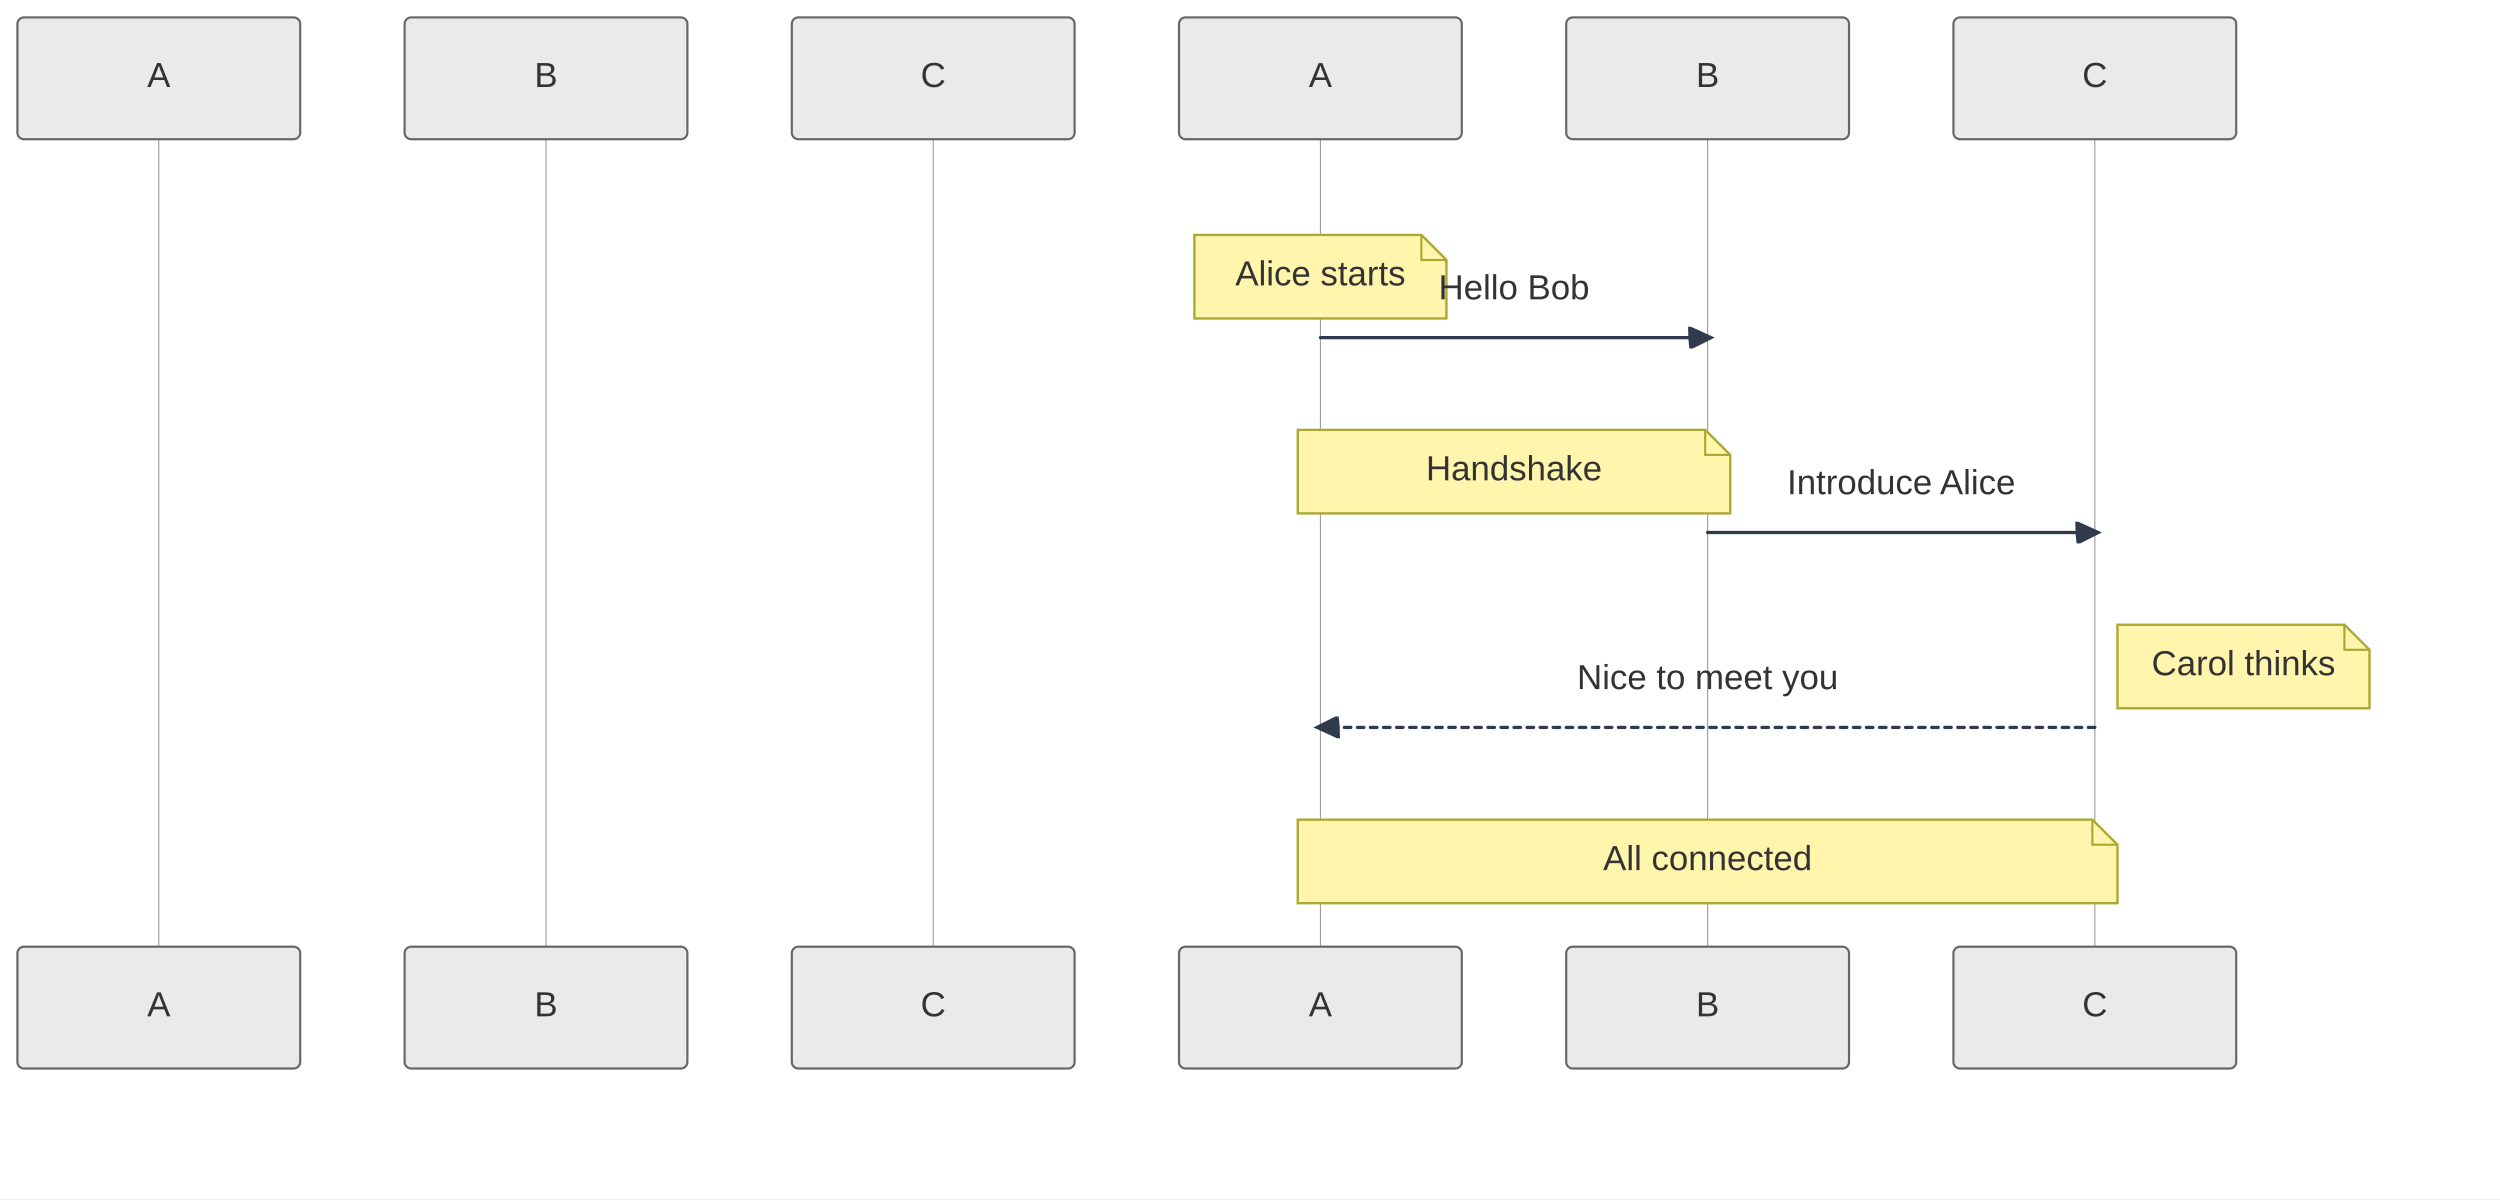
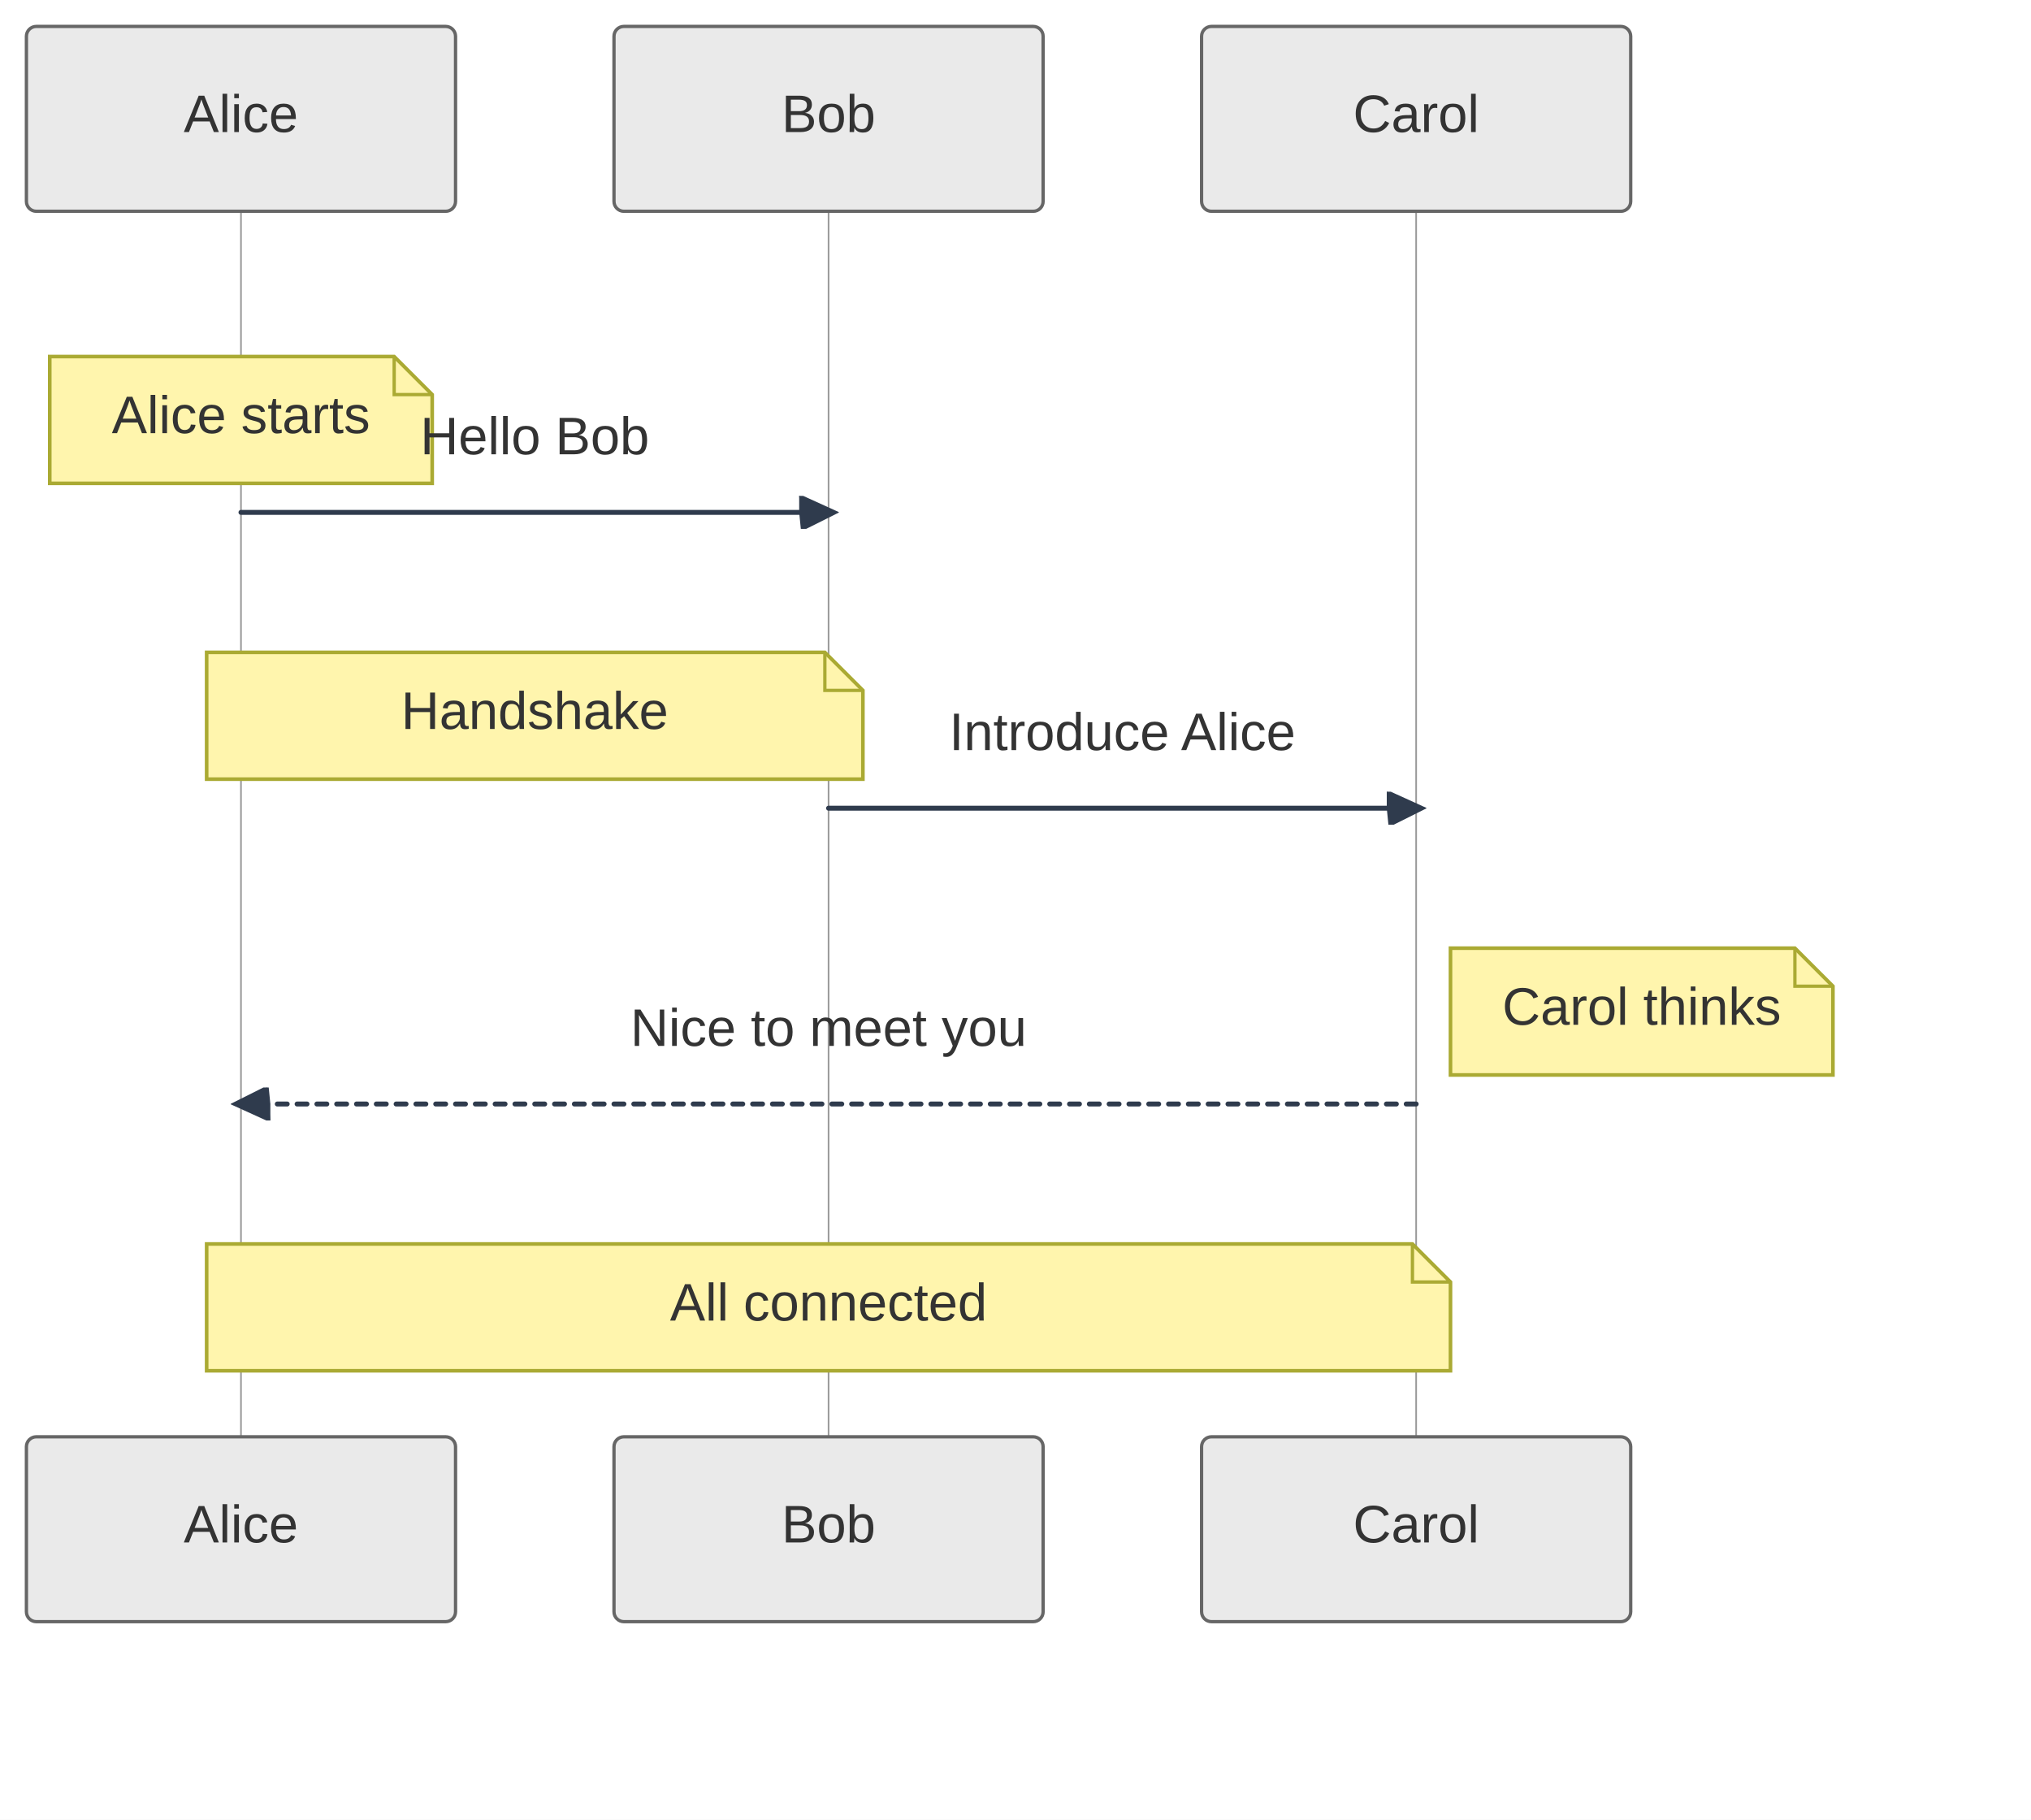
- <svg xmlns="http://www.w3.org/2000/svg" width="1149.261" height="551.2" viewBox="0 0 1149.261 551.2">
-   <rect x="0" y="0" width="1149.261" height="551.2" fill="#FFFFFF" />
+ <svg xmlns="http://www.w3.org/2000/svg" width="615.261" height="551.2" viewBox="0 0 615.261 551.2">
+   <rect x="0" y="0" width="615.261" height="551.2" fill="#FFFFFF" />
  <defs>
    <marker id="arrow-0" viewBox="0 0 10 10" refX="5" refY="5" markerUnits="userSpaceOnUse" markerWidth="8" markerHeight="8" orient="auto">
      <path d="M 0 0 L 10 5 L 0 10 z" fill="#2F3B4D" stroke="#2F3B4D" stroke-width="1" stroke-dasharray="1,0" />
    </marker>
    <marker id="arrow-start-0" viewBox="0 0 10 10" refX="4.5" refY="5" markerUnits="userSpaceOnUse" markerWidth="8" markerHeight="8" orient="auto">
      <path d="M 0 5 L 10 10 L 10 0 z" fill="#2F3B4D" stroke="#2F3B4D" stroke-width="1" stroke-dasharray="1,0" />
    </marker>
    <marker id="arrow-seq-0" viewBox="-1 0 12 10" refX="7.9" refY="5" markerUnits="userSpaceOnUse" markerWidth="12" markerHeight="12" orient="auto-start-reverse">
      <path d="M -1 0 L 10 5 L 0 10 z" fill="#2F3B4D" stroke="#2F3B4D" stroke-width="1" stroke-dasharray="1,0" />
    </marker>
    <marker id="arrow-start-seq-0" viewBox="-1 0 12 10" refX="2.1" refY="5" markerUnits="userSpaceOnUse" markerWidth="12" markerHeight="12" orient="auto">
      <path d="M 11 0 L 0 5 L 11 10 z" fill="#2F3B4D" stroke="#2F3B4D" stroke-width="1" stroke-dasharray="1,0" />
    </marker>
  </defs>
  <line x1="73.00" y1="64.00" x2="73.00" y2="435.20" stroke="#999999" stroke-width="0.5" />
  <line x1="251.00" y1="64.00" x2="251.00" y2="435.20" stroke="#999999" stroke-width="0.5" />
  <line x1="429.00" y1="64.00" x2="429.00" y2="435.20" stroke="#999999" stroke-width="0.5" />
-   <line x1="607.00" y1="64.00" x2="607.00" y2="435.20" stroke="#999999" stroke-width="0.5" />
-   <line x1="785.00" y1="64.00" x2="785.00" y2="435.20" stroke="#999999" stroke-width="0.5" />
-   <line x1="963.00" y1="64.00" x2="963.00" y2="435.20" stroke="#999999" stroke-width="0.5" />
-   <path d="M 549.07 108.00 L 653.41 108.00 L 664.93 119.52 L 664.93 146.40 L 549.07 146.40 Z" fill="#FFF5AD" stroke="#AAAA33" stroke-width="1.1" />
-   <polyline points="653.41,108.00 653.41,119.52 664.93,119.52" fill="none" stroke="#AAAA33" stroke-width="1.0" />
-   <text x="607.00" y="131.20" text-anchor="middle" font-family="'trebuchet ms', verdana, arial, sans-serif" font-size="16" fill="#333333">
-     <tspan x="607.00" dy="0.00">Alice starts</tspan>
+   <path d="M 15.07 108.00 L 119.41 108.00 L 130.93 119.52 L 130.93 146.40 L 15.07 146.40 Z" fill="#FFF5AD" stroke="#AAAA33" stroke-width="1.1" />
+   <polyline points="119.41,108.00 119.41,119.52 130.93,119.52" fill="none" stroke="#AAAA33" stroke-width="1.0" />
+   <text x="73.00" y="131.20" text-anchor="middle" font-family="'trebuchet ms', verdana, arial, sans-serif" font-size="16" fill="#333333">
+     <tspan x="73.00" dy="0.00">Alice starts</tspan>
  </text>
-   <path d="M 596.60 197.60 L 783.88 197.60 L 795.40 209.12 L 795.40 236.00 L 596.60 236.00 Z" fill="#FFF5AD" stroke="#AAAA33" stroke-width="1.1" />
-   <polyline points="783.88,197.60 783.88,209.12 795.40,209.12" fill="none" stroke="#AAAA33" stroke-width="1.0" />
-   <text x="696.00" y="220.80" text-anchor="middle" font-family="'trebuchet ms', verdana, arial, sans-serif" font-size="16" fill="#333333">
-     <tspan x="696.00" dy="0.00">Handshake</tspan>
+   <path d="M 62.60 197.60 L 249.88 197.60 L 261.40 209.12 L 261.40 236.00 L 62.60 236.00 Z" fill="#FFF5AD" stroke="#AAAA33" stroke-width="1.1" />
+   <polyline points="249.88,197.60 249.88,209.12 261.40,209.12" fill="none" stroke="#AAAA33" stroke-width="1.0" />
+   <text x="162.00" y="220.80" text-anchor="middle" font-family="'trebuchet ms', verdana, arial, sans-serif" font-size="16" fill="#333333">
+     <tspan x="162.00" dy="0.00">Handshake</tspan>
  </text>
-   <path d="M 973.40 287.20 L 1077.74 287.20 L 1089.26 298.72 L 1089.26 325.60 L 973.40 325.60 Z" fill="#FFF5AD" stroke="#AAAA33" stroke-width="1.1" />
-   <polyline points="1077.74,287.20 1077.74,298.72 1089.26,298.72" fill="none" stroke="#AAAA33" stroke-width="1.0" />
-   <text x="1031.33" y="310.40" text-anchor="middle" font-family="'trebuchet ms', verdana, arial, sans-serif" font-size="16" fill="#333333">
-     <tspan x="1031.33" dy="0.00">Carol thinks</tspan>
+   <path d="M 439.40 287.20 L 543.74 287.20 L 555.26 298.72 L 555.26 325.60 L 439.40 325.60 Z" fill="#FFF5AD" stroke="#AAAA33" stroke-width="1.1" />
+   <polyline points="543.74,287.20 543.74,298.72 555.26,298.72" fill="none" stroke="#AAAA33" stroke-width="1.0" />
+   <text x="497.33" y="310.40" text-anchor="middle" font-family="'trebuchet ms', verdana, arial, sans-serif" font-size="16" fill="#333333">
+     <tspan x="497.33" dy="0.00">Carol thinks</tspan>
  </text>
-   <path d="M 596.60 376.80 L 961.88 376.80 L 973.40 388.32 L 973.40 415.20 L 596.60 415.20 Z" fill="#FFF5AD" stroke="#AAAA33" stroke-width="1.1" />
-   <polyline points="961.88,376.80 961.88,388.32 973.40,388.32" fill="none" stroke="#AAAA33" stroke-width="1.0" />
-   <text x="785.00" y="400.00" text-anchor="middle" font-family="'trebuchet ms', verdana, arial, sans-serif" font-size="16" fill="#333333">
-     <tspan x="785.00" dy="0.00">All connected</tspan>
+   <path d="M 62.60 376.80 L 427.88 376.80 L 439.40 388.32 L 439.40 415.20 L 62.60 415.20 Z" fill="#FFF5AD" stroke="#AAAA33" stroke-width="1.1" />
+   <polyline points="427.88,376.80 427.88,388.32 439.40,388.32" fill="none" stroke="#AAAA33" stroke-width="1.0" />
+   <text x="251.00" y="400.00" text-anchor="middle" font-family="'trebuchet ms', verdana, arial, sans-serif" font-size="16" fill="#333333">
+     <tspan x="251.00" dy="0.00">All connected</tspan>
  </text>
-   <path d="M 607.000,155.200 L 785.000,155.200" fill="none" stroke="#2F3B4D" stroke-width="1.5" marker-end="url(#arrow-seq-0)" stroke-linecap="round" stroke-linejoin="round" />
-   <text x="696.00" y="137.60" text-anchor="middle" font-family="'trebuchet ms', verdana, arial, sans-serif" font-size="16" fill="#333333">
-     <tspan x="696.00" dy="0.00">Hello Bob</tspan>
+   <path d="M 73.000,155.200 L 251.000,155.200" fill="none" stroke="#2F3B4D" stroke-width="1.5" marker-end="url(#arrow-seq-0)" stroke-linecap="round" stroke-linejoin="round" />
+   <text x="162.00" y="137.60" text-anchor="middle" font-family="'trebuchet ms', verdana, arial, sans-serif" font-size="16" fill="#333333">
+     <tspan x="162.00" dy="0.00">Hello Bob</tspan>
  </text>
-   <path d="M 785.000,244.800 L 963.000,244.800" fill="none" stroke="#2F3B4D" stroke-width="1.5" marker-end="url(#arrow-seq-0)" stroke-linecap="round" stroke-linejoin="round" />
-   <text x="874.00" y="227.20" text-anchor="middle" font-family="'trebuchet ms', verdana, arial, sans-serif" font-size="16" fill="#333333">
-     <tspan x="874.00" dy="0.00">Introduce Alice</tspan>
+   <path d="M 251.000,244.800 L 429.000,244.800" fill="none" stroke="#2F3B4D" stroke-width="1.5" marker-end="url(#arrow-seq-0)" stroke-linecap="round" stroke-linejoin="round" />
+   <text x="340.00" y="227.20" text-anchor="middle" font-family="'trebuchet ms', verdana, arial, sans-serif" font-size="16" fill="#333333">
+     <tspan x="340.00" dy="0.00">Introduce Alice</tspan>
  </text>
-   <path d="M 963.000,334.400 L 607.000,334.400" fill="none" stroke="#2F3B4D" stroke-width="1.5" marker-end="url(#arrow-seq-0)" stroke-dasharray="3 3" stroke-linecap="round" stroke-linejoin="round" />
-   <text x="785.00" y="316.80" text-anchor="middle" font-family="'trebuchet ms', verdana, arial, sans-serif" font-size="16" fill="#333333">
-     <tspan x="785.00" dy="0.00">Nice to meet you</tspan>
-   </text>
-   <rect x="542.00" y="8.00" width="130.00" height="56.00" rx="3" ry="3" fill="#EAEAEA" stroke="#666666" stroke-width="1.0" />
-   <text x="607.00" y="40.00" text-anchor="middle" font-family="'trebuchet ms', verdana, arial, sans-serif" font-size="16" fill="#333333">
-     <tspan x="607.00" dy="0.00">A</tspan>
+   <path d="M 429.000,334.400 L 73.000,334.400" fill="none" stroke="#2F3B4D" stroke-width="1.5" marker-end="url(#arrow-seq-0)" stroke-dasharray="3 3" stroke-linecap="round" stroke-linejoin="round" />
+   <text x="251.00" y="316.80" text-anchor="middle" font-family="'trebuchet ms', verdana, arial, sans-serif" font-size="16" fill="#333333">
+     <tspan x="251.00" dy="0.00">Nice to meet you</tspan>
  </text>
  <rect x="8.00" y="8.00" width="130.00" height="56.00" rx="3" ry="3" fill="#EAEAEA" stroke="#666666" stroke-width="1.0" />
  <text x="73.00" y="40.00" text-anchor="middle" font-family="'trebuchet ms', verdana, arial, sans-serif" font-size="16" fill="#333333">
-     <tspan x="73.00" dy="0.00">A</tspan>
-   </text>
-   <rect x="720.00" y="8.00" width="130.00" height="56.00" rx="3" ry="3" fill="#EAEAEA" stroke="#666666" stroke-width="1.0" />
-   <text x="785.00" y="40.00" text-anchor="middle" font-family="'trebuchet ms', verdana, arial, sans-serif" font-size="16" fill="#333333">
-     <tspan x="785.00" dy="0.00">B</tspan>
+     <tspan x="73.00" dy="0.00">Alice</tspan>
  </text>
  <rect x="186.00" y="8.00" width="130.00" height="56.00" rx="3" ry="3" fill="#EAEAEA" stroke="#666666" stroke-width="1.0" />
  <text x="251.00" y="40.00" text-anchor="middle" font-family="'trebuchet ms', verdana, arial, sans-serif" font-size="16" fill="#333333">
-     <tspan x="251.00" dy="0.00">B</tspan>
-   </text>
-   <rect x="898.00" y="8.00" width="130.00" height="56.00" rx="3" ry="3" fill="#EAEAEA" stroke="#666666" stroke-width="1.0" />
-   <text x="963.00" y="40.00" text-anchor="middle" font-family="'trebuchet ms', verdana, arial, sans-serif" font-size="16" fill="#333333">
-     <tspan x="963.00" dy="0.00">C</tspan>
+     <tspan x="251.00" dy="0.00">Bob</tspan>
  </text>
  <rect x="364.00" y="8.00" width="130.00" height="56.00" rx="3" ry="3" fill="#EAEAEA" stroke="#666666" stroke-width="1.0" />
  <text x="429.00" y="40.00" text-anchor="middle" font-family="'trebuchet ms', verdana, arial, sans-serif" font-size="16" fill="#333333">
-     <tspan x="429.00" dy="0.00">C</tspan>
+     <tspan x="429.00" dy="0.00">Carol</tspan>
  </text>
  <rect x="8.00" y="435.20" width="130.00" height="56.00" rx="3" ry="3" fill="#EAEAEA" stroke="#666666" stroke-width="1.0" />
  <text x="73.00" y="467.20" text-anchor="middle" font-family="'trebuchet ms', verdana, arial, sans-serif" font-size="16" fill="#333333">
-     <tspan x="73.00" dy="0.00">A</tspan>
+     <tspan x="73.00" dy="0.00">Alice</tspan>
  </text>
  <rect x="186.00" y="435.20" width="130.00" height="56.00" rx="3" ry="3" fill="#EAEAEA" stroke="#666666" stroke-width="1.0" />
  <text x="251.00" y="467.20" text-anchor="middle" font-family="'trebuchet ms', verdana, arial, sans-serif" font-size="16" fill="#333333">
-     <tspan x="251.00" dy="0.00">B</tspan>
+     <tspan x="251.00" dy="0.00">Bob</tspan>
  </text>
  <rect x="364.00" y="435.20" width="130.00" height="56.00" rx="3" ry="3" fill="#EAEAEA" stroke="#666666" stroke-width="1.0" />
  <text x="429.00" y="467.20" text-anchor="middle" font-family="'trebuchet ms', verdana, arial, sans-serif" font-size="16" fill="#333333">
-     <tspan x="429.00" dy="0.00">C</tspan>
-   </text>
-   <rect x="542.00" y="435.20" width="130.00" height="56.00" rx="3" ry="3" fill="#EAEAEA" stroke="#666666" stroke-width="1.0" />
-   <text x="607.00" y="467.20" text-anchor="middle" font-family="'trebuchet ms', verdana, arial, sans-serif" font-size="16" fill="#333333">
-     <tspan x="607.00" dy="0.00">A</tspan>
-   </text>
-   <rect x="720.00" y="435.20" width="130.00" height="56.00" rx="3" ry="3" fill="#EAEAEA" stroke="#666666" stroke-width="1.0" />
-   <text x="785.00" y="467.20" text-anchor="middle" font-family="'trebuchet ms', verdana, arial, sans-serif" font-size="16" fill="#333333">
-     <tspan x="785.00" dy="0.00">B</tspan>
-   </text>
-   <rect x="898.00" y="435.20" width="130.00" height="56.00" rx="3" ry="3" fill="#EAEAEA" stroke="#666666" stroke-width="1.0" />
-   <text x="963.00" y="467.20" text-anchor="middle" font-family="'trebuchet ms', verdana, arial, sans-serif" font-size="16" fill="#333333">
-     <tspan x="963.00" dy="0.00">C</tspan>
+     <tspan x="429.00" dy="0.00">Carol</tspan>
  </text>
</svg>
